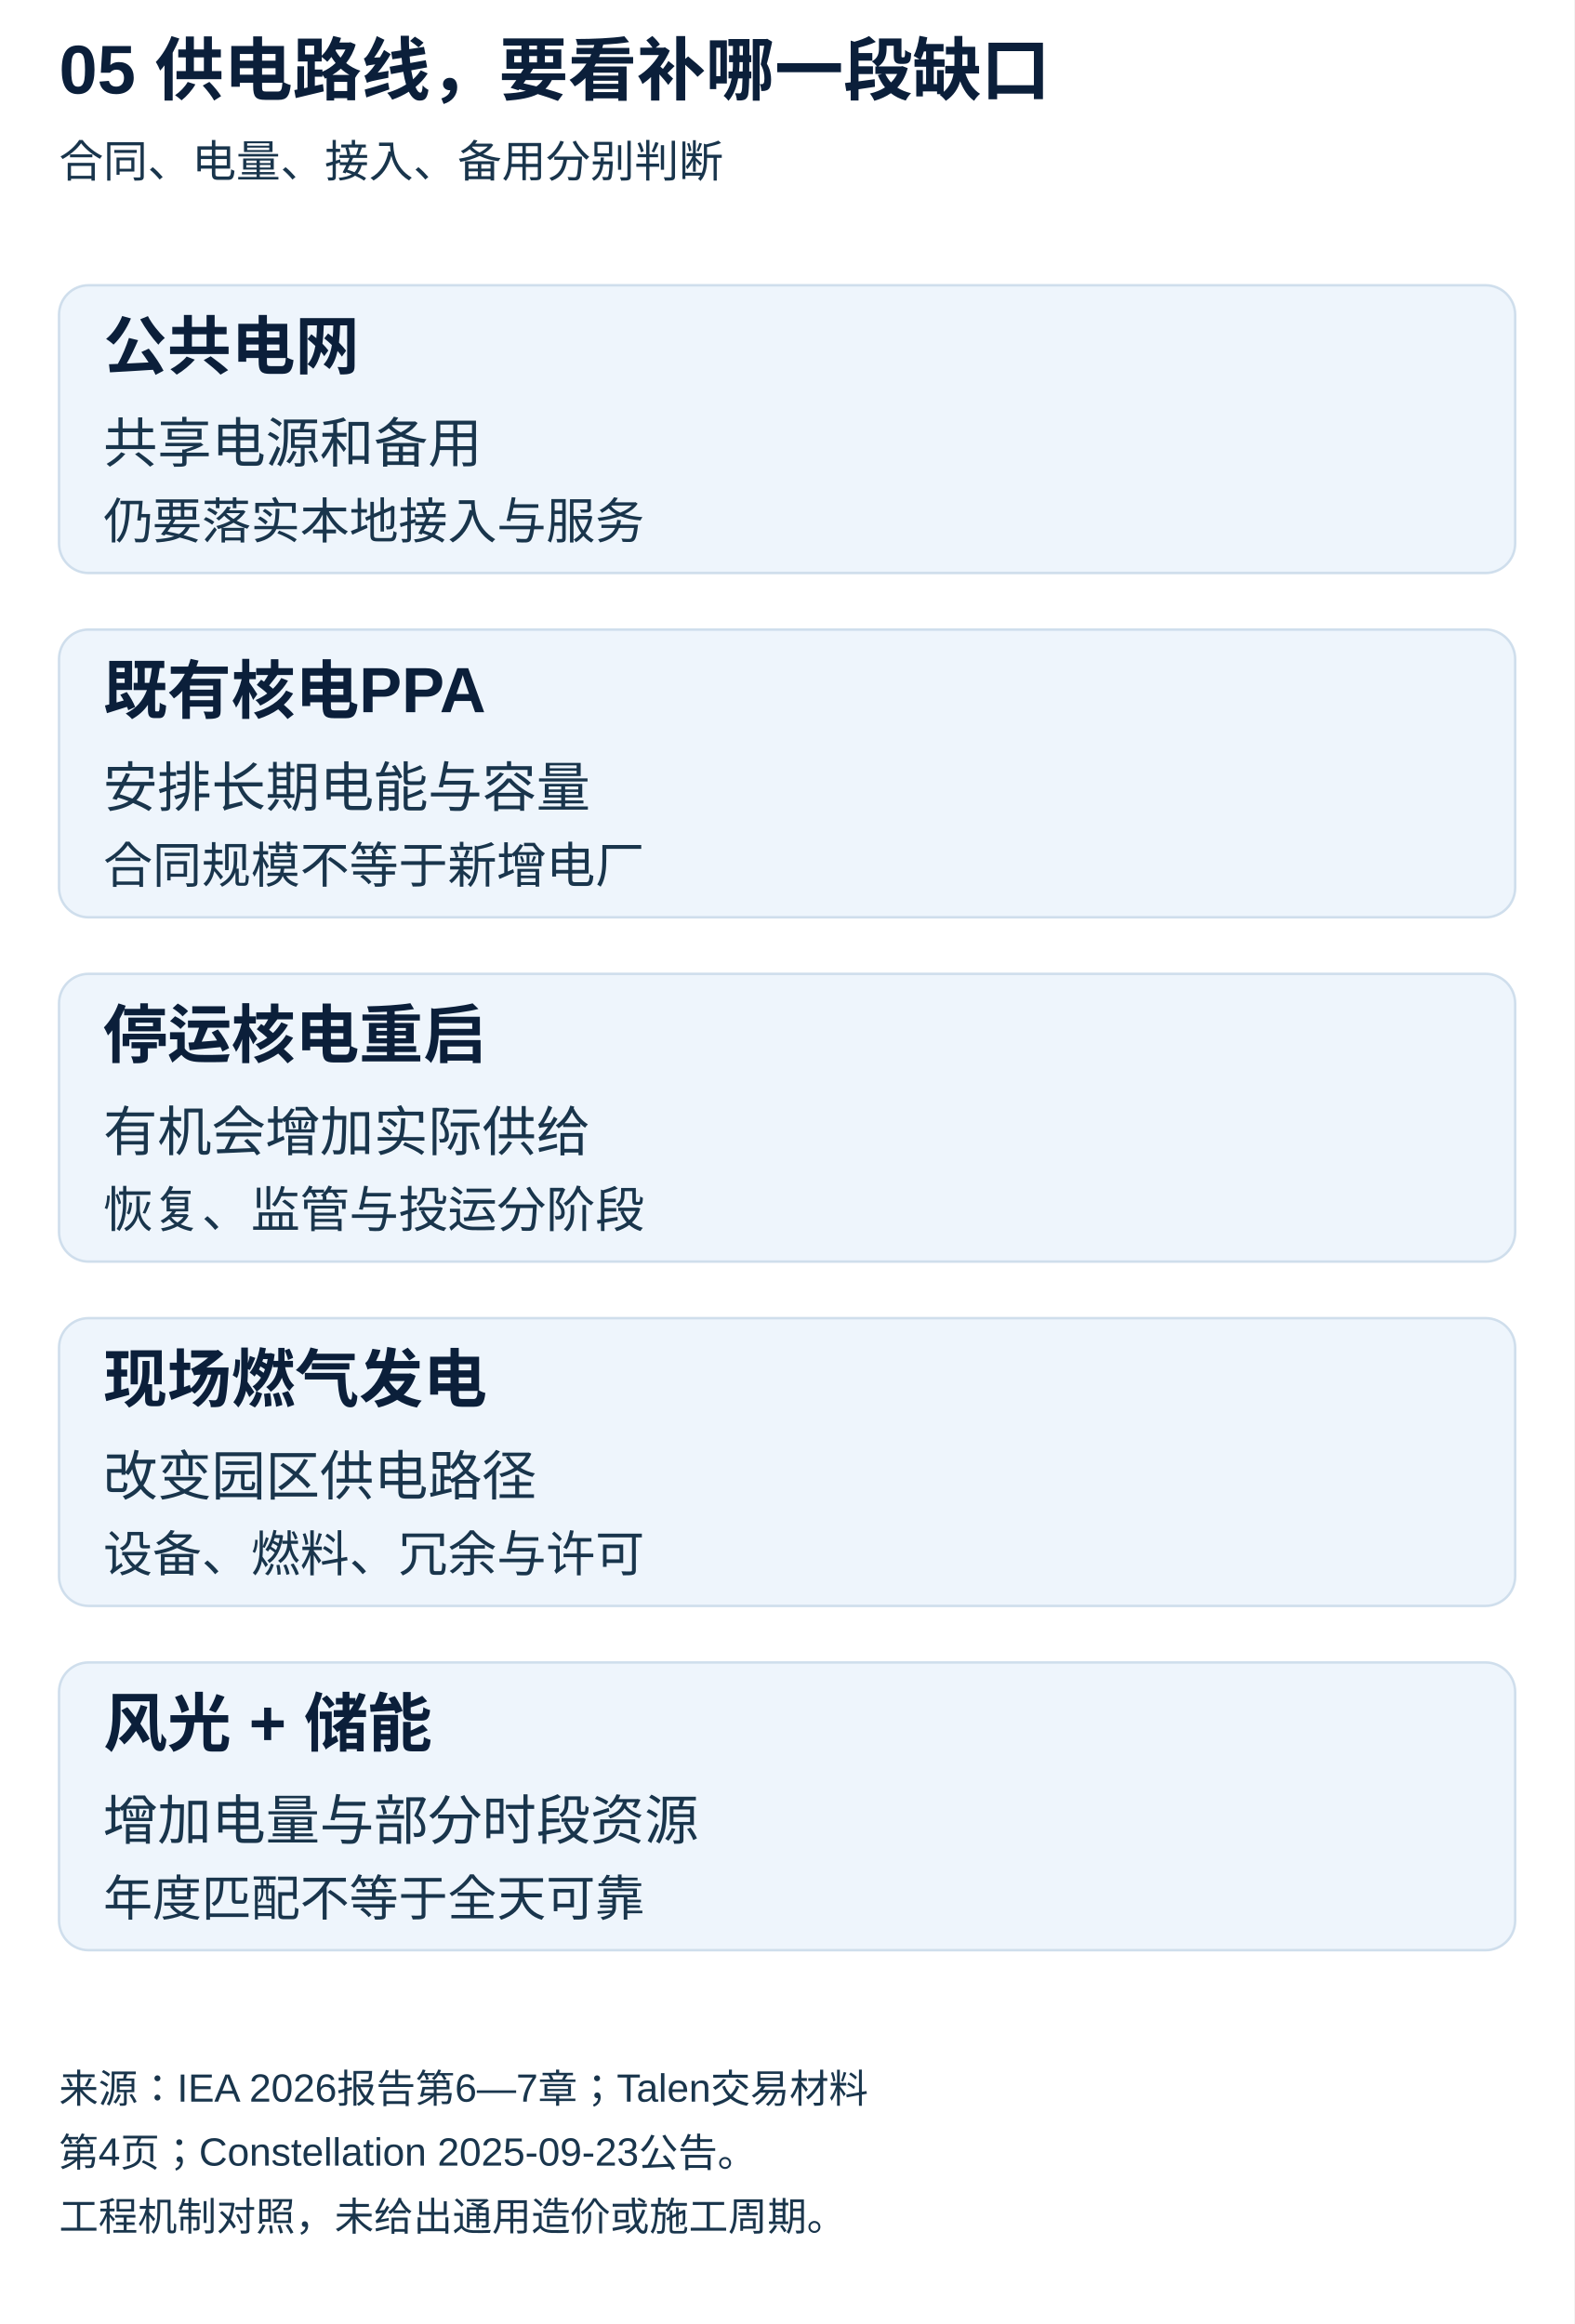
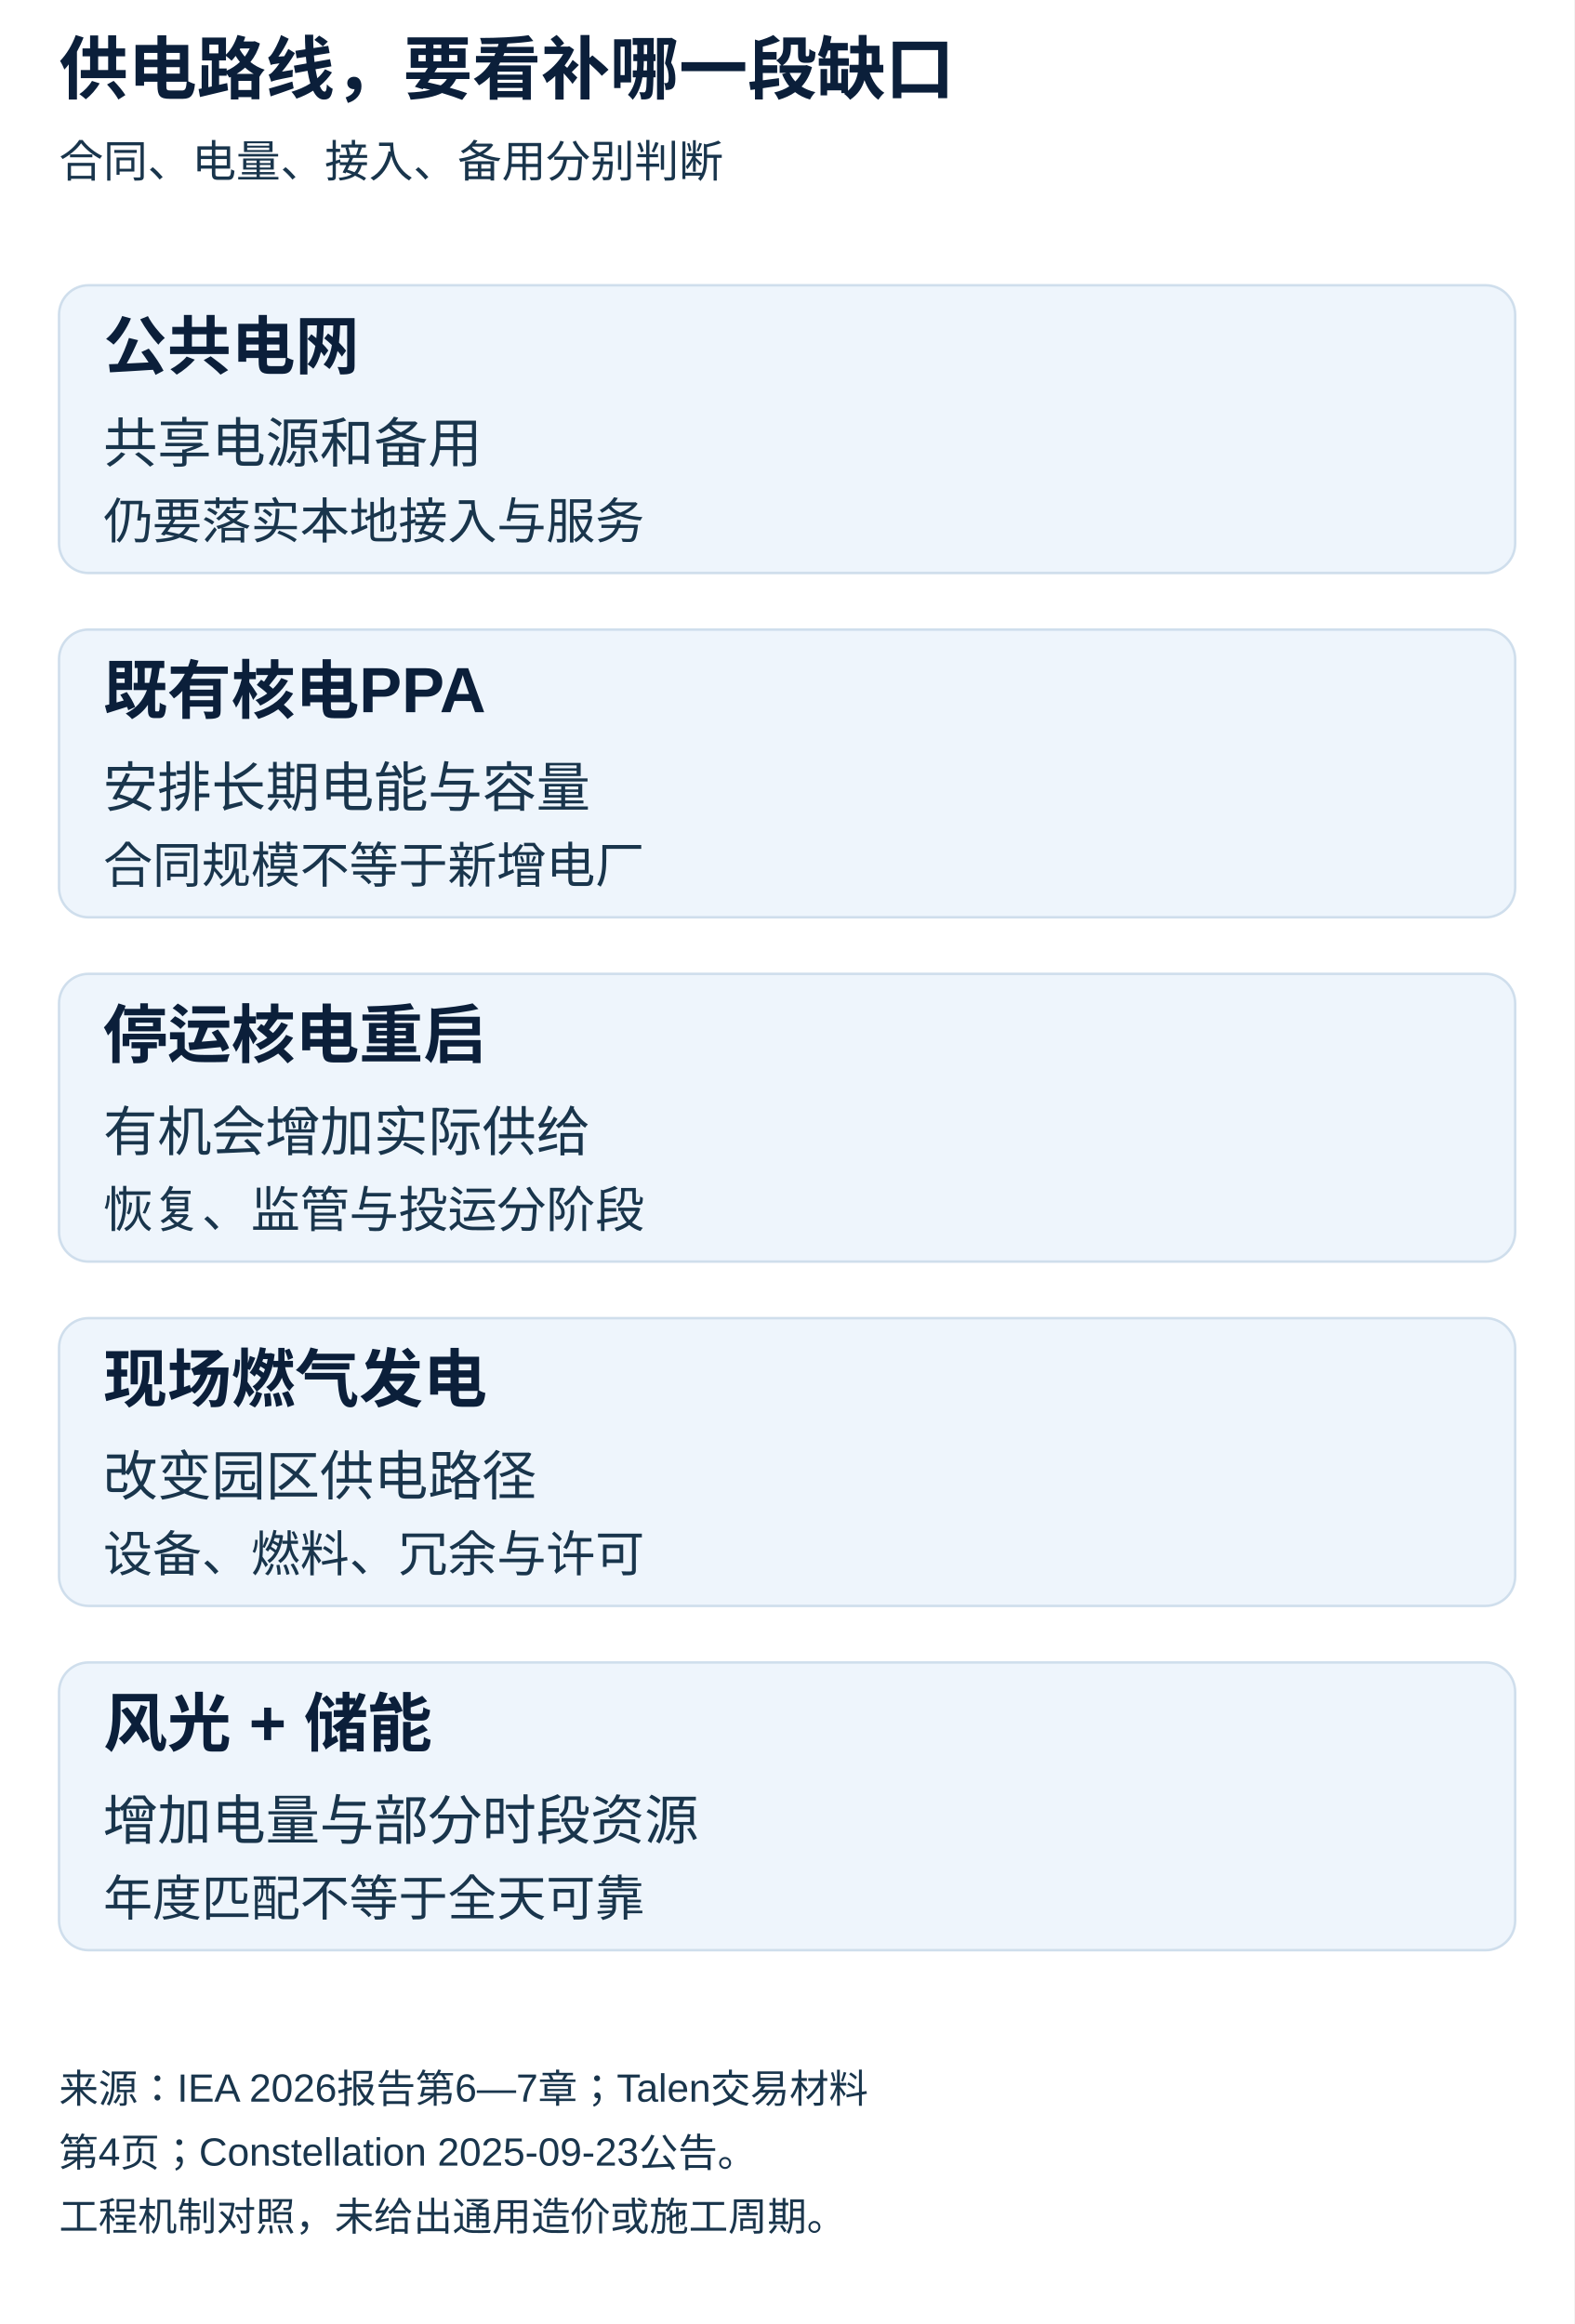
<svg xmlns="http://www.w3.org/2000/svg" width="640" height="945" viewBox="0 0 640 945">
  <rect width="100%" height="100%" fill="white" />
  <g font-family="Arial,PingFang SC,Microsoft YaHei,sans-serif">
-     <text x="24" y="38" font-size="28" fill="#0B1F3A" font-weight="700">05  供电路线，要看补哪一段缺口</text>
+     <text x="24" y="38" font-size="28" fill="#0B1F3A" font-weight="700">供电路线，要看补哪一段缺口</text>
    <text x="24" y="72" font-size="18" fill="#19354c" font-weight="400">合同、电量、接入、备用分别判断</text>
    <rect x="24" y="116" width="592" height="117" rx="12" fill="#eef5fc" stroke="#cfdeec" />
    <text x="42" y="150" font-size="26" fill="#0B1F3A" font-weight="700">公共电网</text>
    <text x="42" y="188" font-size="22" fill="#19354c" font-weight="400">共享电源和备用</text>
    <text x="42" y="219" font-size="20" fill="#19354c" font-weight="400">仍要落实本地接入与服务</text>
    <rect x="24" y="256" width="592" height="117" rx="12" fill="#eef5fc" stroke="#cfdeec" />
    <text x="42" y="290" font-size="26" fill="#0B1F3A" font-weight="700">既有核电PPA</text>
    <text x="42" y="328" font-size="22" fill="#19354c" font-weight="400">安排长期电能与容量</text>
    <text x="42" y="359" font-size="20" fill="#19354c" font-weight="400">合同规模不等于新增电厂</text>
    <rect x="24" y="396" width="592" height="117" rx="12" fill="#eef5fc" stroke="#cfdeec" />
    <text x="42" y="430" font-size="26" fill="#0B1F3A" font-weight="700">停运核电重启</text>
    <text x="42" y="468" font-size="22" fill="#19354c" font-weight="400">有机会增加实际供给</text>
    <text x="42" y="499" font-size="20" fill="#19354c" font-weight="400">恢复、监管与投运分阶段</text>
    <rect x="24" y="536" width="592" height="117" rx="12" fill="#eef5fc" stroke="#cfdeec" />
    <text x="42" y="570" font-size="26" fill="#0B1F3A" font-weight="700">现场燃气发电</text>
    <text x="42" y="608" font-size="22" fill="#19354c" font-weight="400">改变园区供电路径</text>
    <text x="42" y="639" font-size="20" fill="#19354c" font-weight="400">设备、燃料、冗余与许可</text>
    <rect x="24" y="676" width="592" height="117" rx="12" fill="#eef5fc" stroke="#cfdeec" />
    <text x="42" y="710" font-size="26" fill="#0B1F3A" font-weight="700">风光 + 储能</text>
    <text x="42" y="748" font-size="22" fill="#19354c" font-weight="400">增加电量与部分时段资源</text>
    <text x="42" y="779" font-size="20" fill="#19354c" font-weight="400">年度匹配不等于全天可靠</text>
    <text x="24" y="855" font-size="16" fill="#19354c" font-weight="400">来源：IEA 2026报告第6—7章；Talen交易材料</text>
    <text x="24" y="881" font-size="16" fill="#19354c" font-weight="400">第4页；Constellation 2025-09-23公告。</text>
    <text x="24" y="907" font-size="16" fill="#19354c" font-weight="400">工程机制对照，未给出通用造价或施工周期。</text>
  </g>
</svg>
